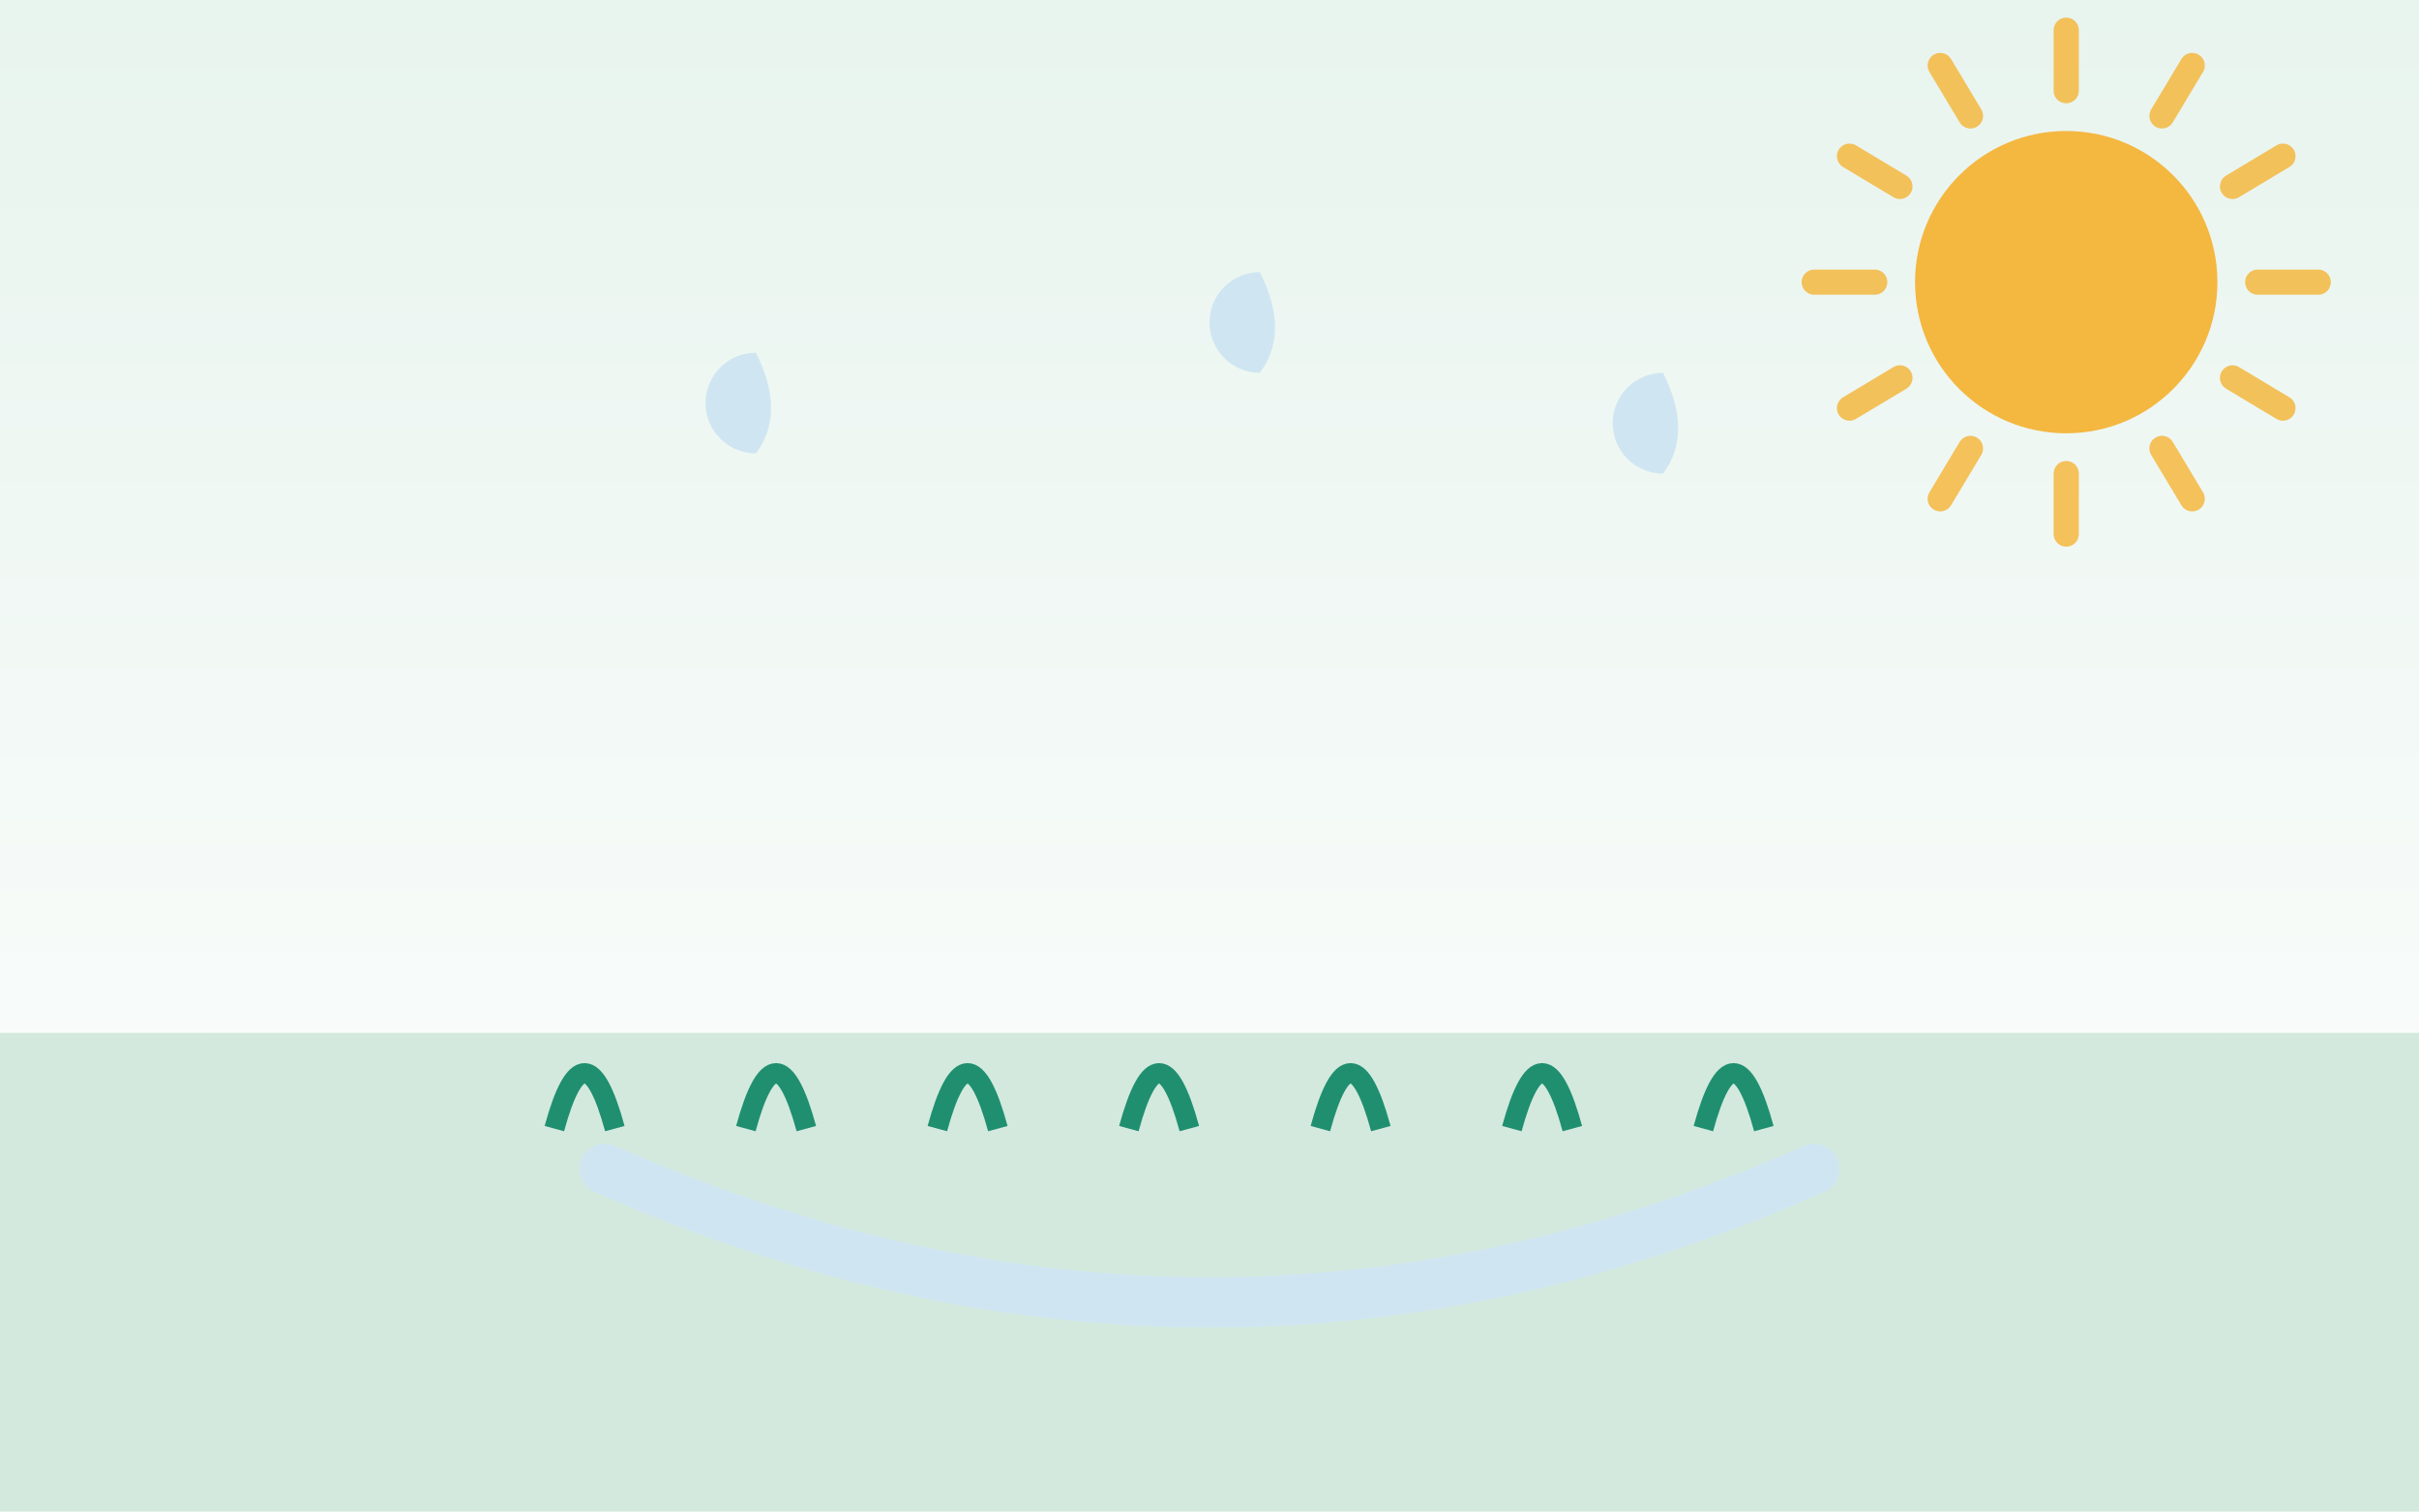
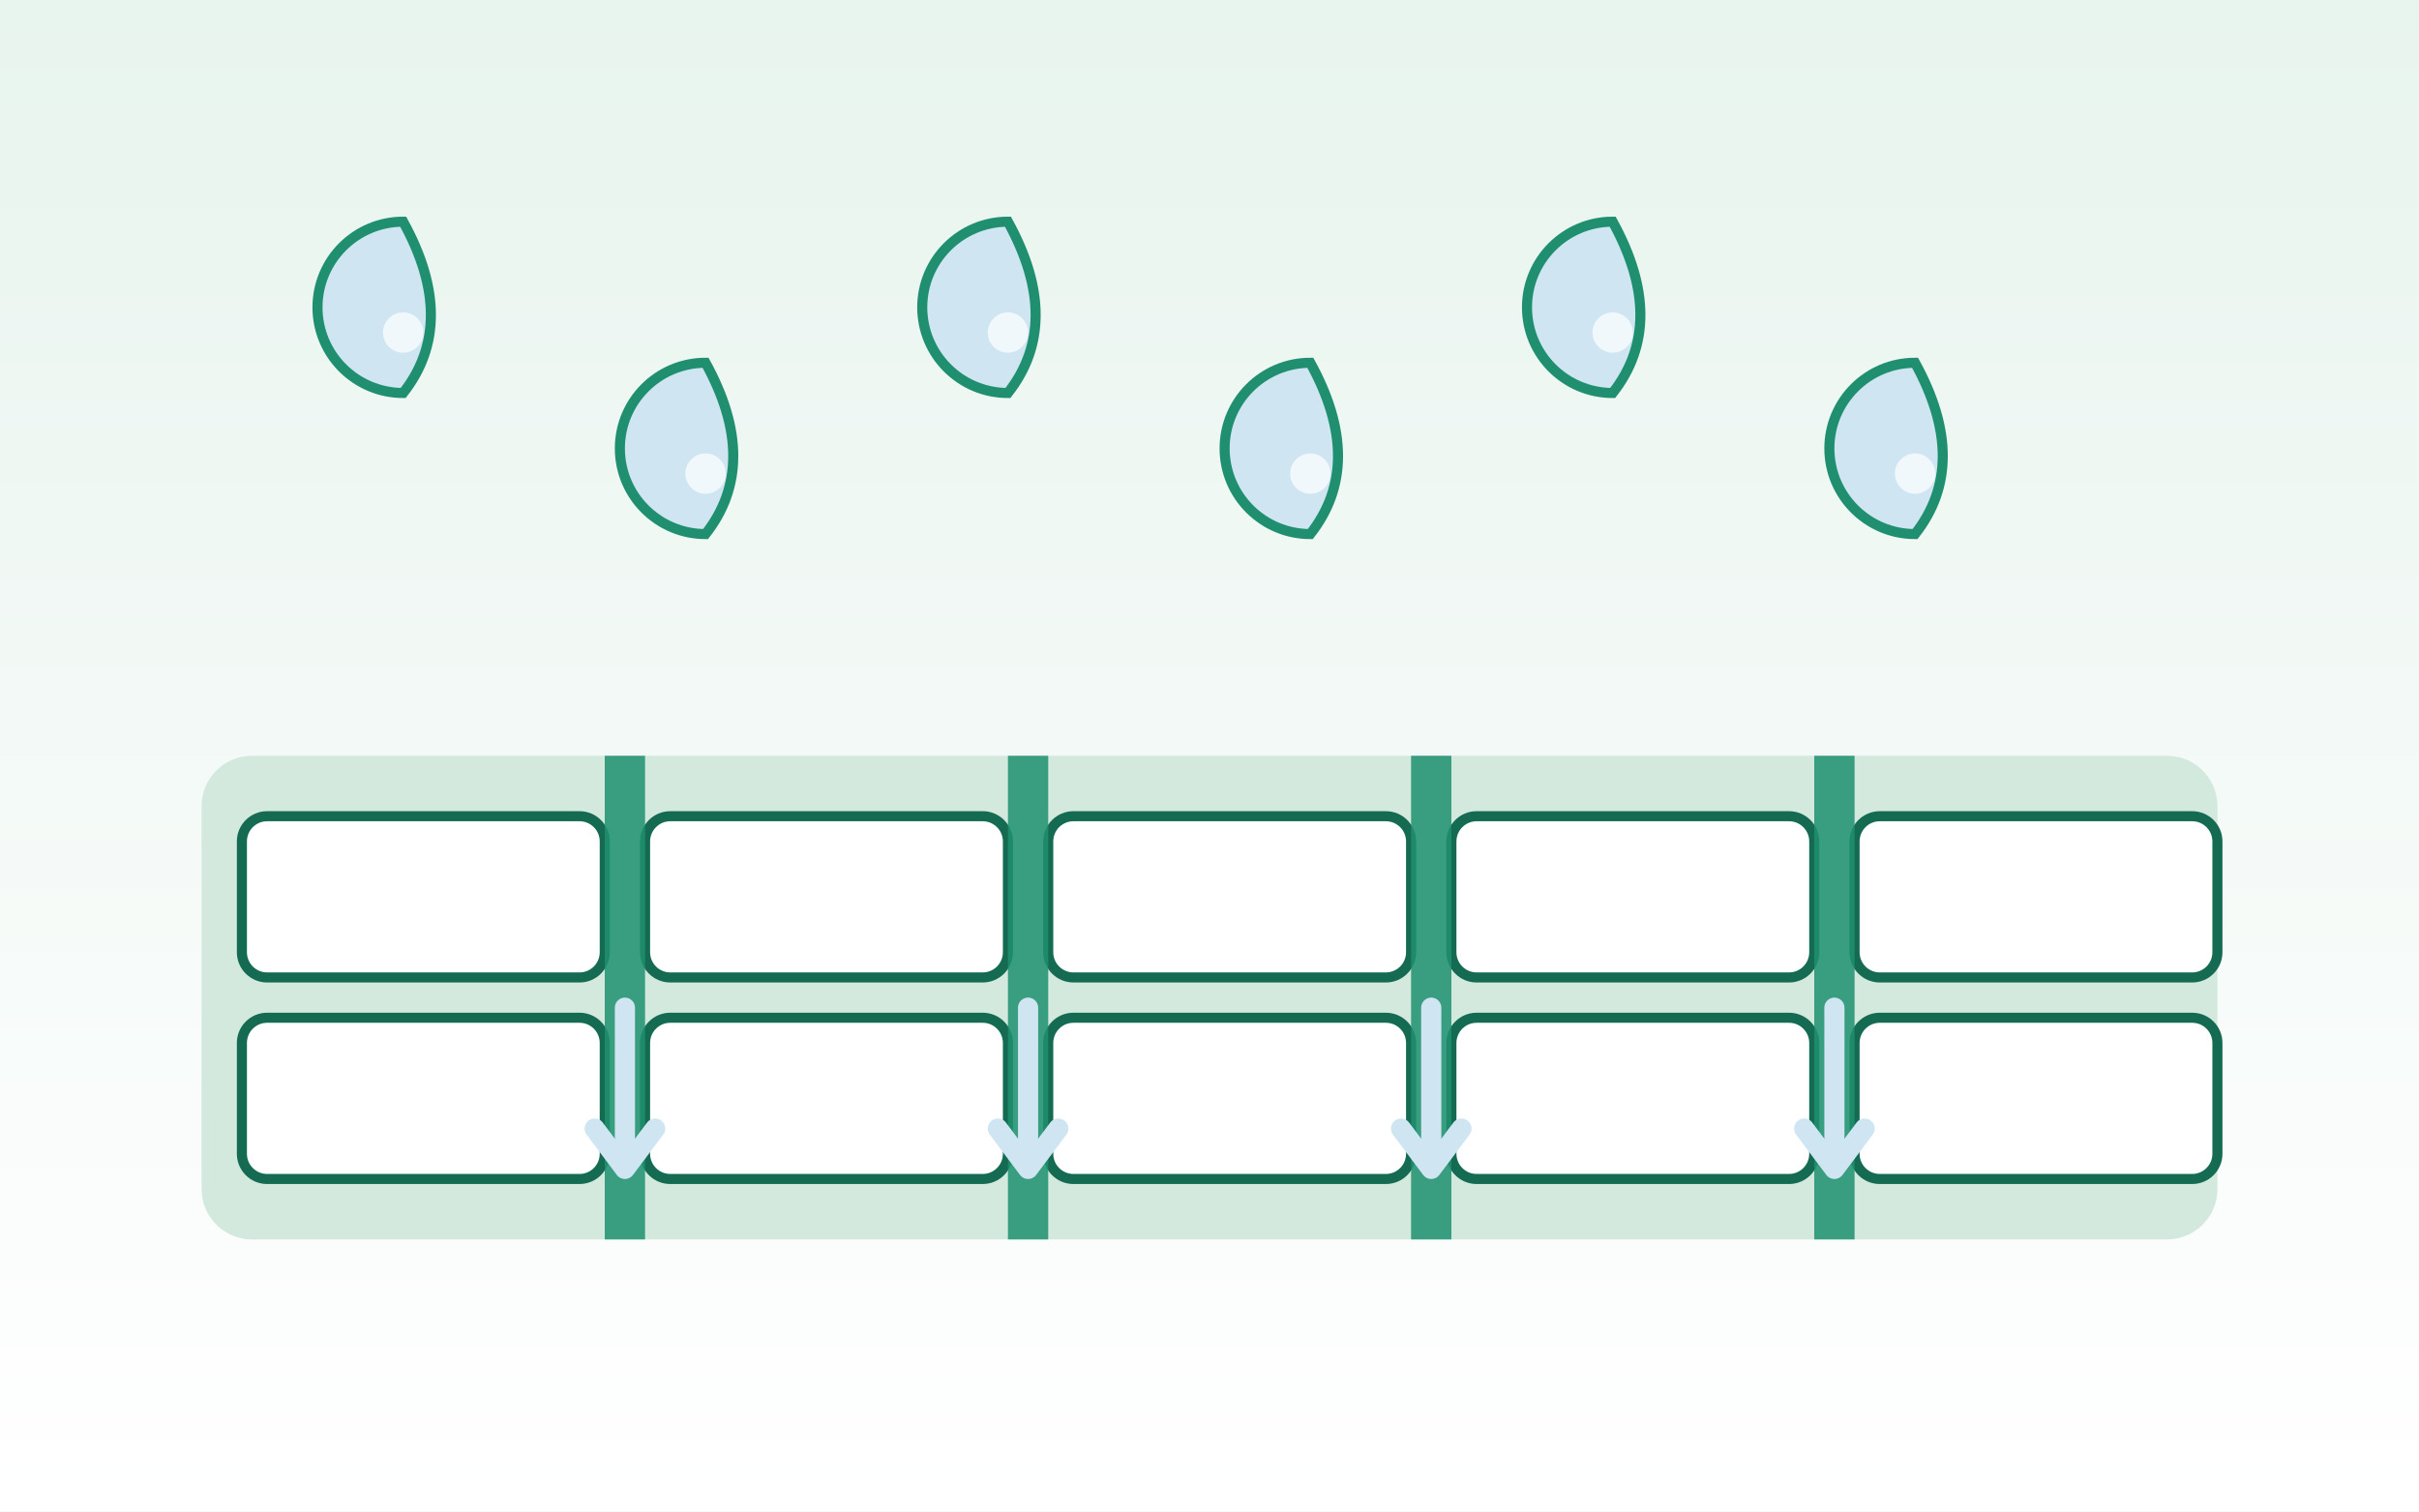
<svg xmlns="http://www.w3.org/2000/svg" viewBox="0 0 480 300" fill="none">
  <defs>
    <linearGradient id="sky" x1="0" y1="0" x2="0" y2="1">
      <stop offset="0" stop-color="#e8f4ee" />
      <stop offset="1" stop-color="#ffffff" />
    </linearGradient>
  </defs>
  <rect width="480" height="300" fill="url(#sky)" />
-   <rect x="0" y="205" width="480" height="95" fill="#d3e9dd" />
-   <line x1="448" y1="56" x2="460" y2="56" stroke="#f4b740" stroke-width="5" stroke-linecap="round" opacity=".85" />
-   <line x1="443" y1="75" x2="453" y2="81" stroke="#f4b740" stroke-width="5" stroke-linecap="round" opacity=".85" />
-   <line x1="429" y1="89" x2="435" y2="99" stroke="#f4b740" stroke-width="5" stroke-linecap="round" opacity=".85" />
-   <line x1="410" y1="94" x2="410" y2="106" stroke="#f4b740" stroke-width="5" stroke-linecap="round" opacity=".85" />
-   <line x1="391" y1="89" x2="385" y2="99" stroke="#f4b740" stroke-width="5" stroke-linecap="round" opacity=".85" />
-   <line x1="377" y1="75" x2="367" y2="81" stroke="#f4b740" stroke-width="5" stroke-linecap="round" opacity=".85" />
-   <line x1="372" y1="56" x2="360" y2="56" stroke="#f4b740" stroke-width="5" stroke-linecap="round" opacity=".85" />
-   <line x1="377" y1="37" x2="367" y2="31" stroke="#f4b740" stroke-width="5" stroke-linecap="round" opacity=".85" />
-   <line x1="391" y1="23" x2="385" y2="13" stroke="#f4b740" stroke-width="5" stroke-linecap="round" opacity=".85" />
-   <line x1="410" y1="18" x2="410" y2="6" stroke="#f4b740" stroke-width="5" stroke-linecap="round" opacity=".85" />
-   <line x1="429" y1="23" x2="435" y2="13" stroke="#f4b740" stroke-width="5" stroke-linecap="round" opacity=".85" />
-   <line x1="443" y1="37" x2="453" y2="31" stroke="#f4b740" stroke-width="5" stroke-linecap="round" opacity=".85" />
-   <circle cx="410" cy="56" r="30" fill="#f4b740" />
-   <path d="M40 205 Q240 300 440 205 L440 262 L40 262 Z" fill="#d3e9dd" />
-   <path d="M120 232 Q240 285 360 232" fill="none" stroke="#cfe6f2" stroke-width="10" stroke-linecap="round" />
-   <path d="M110 224 q6 -22 12 0" stroke="#1f8f6f" stroke-width="4" fill="none" />
-   <path d="M148 224 q6 -22 12 0" stroke="#1f8f6f" stroke-width="4" fill="none" />
-   <path d="M186 224 q6 -22 12 0" stroke="#1f8f6f" stroke-width="4" fill="none" />
-   <path d="M224 224 q6 -22 12 0" stroke="#1f8f6f" stroke-width="4" fill="none" />
-   <path d="M262 224 q6 -22 12 0" stroke="#1f8f6f" stroke-width="4" fill="none" />
-   <path d="M300 224 q6 -22 12 0" stroke="#1f8f6f" stroke-width="4" fill="none" />
-   <path d="M338 224 q6 -22 12 0" stroke="#1f8f6f" stroke-width="4" fill="none" />
-   <path d="M150 70 q6 12 0 20 a10 10 0 1 1 0 -20z" fill="#cfe6f2" />
-   <path d="M250 54 q6 12 0 20 a10 10 0 1 1 0 -20z" fill="#cfe6f2" />
-   <path d="M330 74 q6 12 0 20 a10 10 0 1 1 0 -20z" fill="#cfe6f2" />
+   <rect x="40" y="150" width="400" height="96" rx="10" fill="#d3e9dd" />
+   <rect x="48" y="162" width="72" height="32" rx="5" fill="#ffffff" stroke="#146b52" stroke-width="2" />
+   <rect x="128" y="162" width="72" height="32" rx="5" fill="#ffffff" stroke="#146b52" stroke-width="2" />
+   <rect x="208" y="162" width="72" height="32" rx="5" fill="#ffffff" stroke="#146b52" stroke-width="2" />
+   <rect x="288" y="162" width="72" height="32" rx="5" fill="#ffffff" stroke="#146b52" stroke-width="2" />
+   <rect x="368" y="162" width="72" height="32" rx="5" fill="#ffffff" stroke="#146b52" stroke-width="2" />
+   <rect x="48" y="202" width="72" height="32" rx="5" fill="#ffffff" stroke="#146b52" stroke-width="2" />
+   <rect x="128" y="202" width="72" height="32" rx="5" fill="#ffffff" stroke="#146b52" stroke-width="2" />
+   <rect x="208" y="202" width="72" height="32" rx="5" fill="#ffffff" stroke="#146b52" stroke-width="2" />
+   <rect x="288" y="202" width="72" height="32" rx="5" fill="#ffffff" stroke="#146b52" stroke-width="2" />
+   <rect x="368" y="202" width="72" height="32" rx="5" fill="#ffffff" stroke="#146b52" stroke-width="2" />
+   <rect x="120" y="150" width="8" height="96" fill="#1f8f6f" opacity=".85" />
+   <rect x="200" y="150" width="8" height="96" fill="#1f8f6f" opacity=".85" />
+   <rect x="280" y="150" width="8" height="96" fill="#1f8f6f" opacity=".85" />
+   <rect x="360" y="150" width="8" height="96" fill="#1f8f6f" opacity=".85" />
+   <path d="M124 200 v30" stroke="#cfe6f2" stroke-width="4" stroke-linecap="round" />
+   <path d="M118 224 l6 8 l6 -8" fill="none" stroke="#cfe6f2" stroke-width="4" stroke-linecap="round" stroke-linejoin="round" />
+   <path d="M204 200 v30" stroke="#cfe6f2" stroke-width="4" stroke-linecap="round" />
+   <path d="M198 224 l6 8 l6 -8" fill="none" stroke="#cfe6f2" stroke-width="4" stroke-linecap="round" stroke-linejoin="round" />
+   <path d="M284 200 v30" stroke="#cfe6f2" stroke-width="4" stroke-linecap="round" />
+   <path d="M278 224 l6 8 l6 -8" fill="none" stroke="#cfe6f2" stroke-width="4" stroke-linecap="round" stroke-linejoin="round" />
+   <path d="M364 200 v30" stroke="#cfe6f2" stroke-width="4" stroke-linecap="round" />
+   <path d="M358 224 l6 8 l6 -8" fill="none" stroke="#cfe6f2" stroke-width="4" stroke-linecap="round" stroke-linejoin="round" />
+   <path d="M80 44 q11 20 0 34 a17 17 0 1 1 0 -34z" fill="#cfe6f2" stroke="#1f8f6f" stroke-width="2" />
+   <circle cx="80" cy="66" r="4" fill="#ffffff" opacity=".7" />
+   <path d="M140 72 q11 20 0 34 a17 17 0 1 1 0 -34z" fill="#cfe6f2" stroke="#1f8f6f" stroke-width="2" />
+   <circle cx="140" cy="94" r="4" fill="#ffffff" opacity=".7" />
+   <path d="M200 44 q11 20 0 34 a17 17 0 1 1 0 -34z" fill="#cfe6f2" stroke="#1f8f6f" stroke-width="2" />
+   <circle cx="200" cy="66" r="4" fill="#ffffff" opacity=".7" />
+   <path d="M260 72 q11 20 0 34 a17 17 0 1 1 0 -34z" fill="#cfe6f2" stroke="#1f8f6f" stroke-width="2" />
+   <circle cx="260" cy="94" r="4" fill="#ffffff" opacity=".7" />
+   <path d="M320 44 q11 20 0 34 a17 17 0 1 1 0 -34z" fill="#cfe6f2" stroke="#1f8f6f" stroke-width="2" />
+   <circle cx="320" cy="66" r="4" fill="#ffffff" opacity=".7" />
+   <path d="M380 72 q11 20 0 34 a17 17 0 1 1 0 -34z" fill="#cfe6f2" stroke="#1f8f6f" stroke-width="2" />
+   <circle cx="380" cy="94" r="4" fill="#ffffff" opacity=".7" />
</svg>
